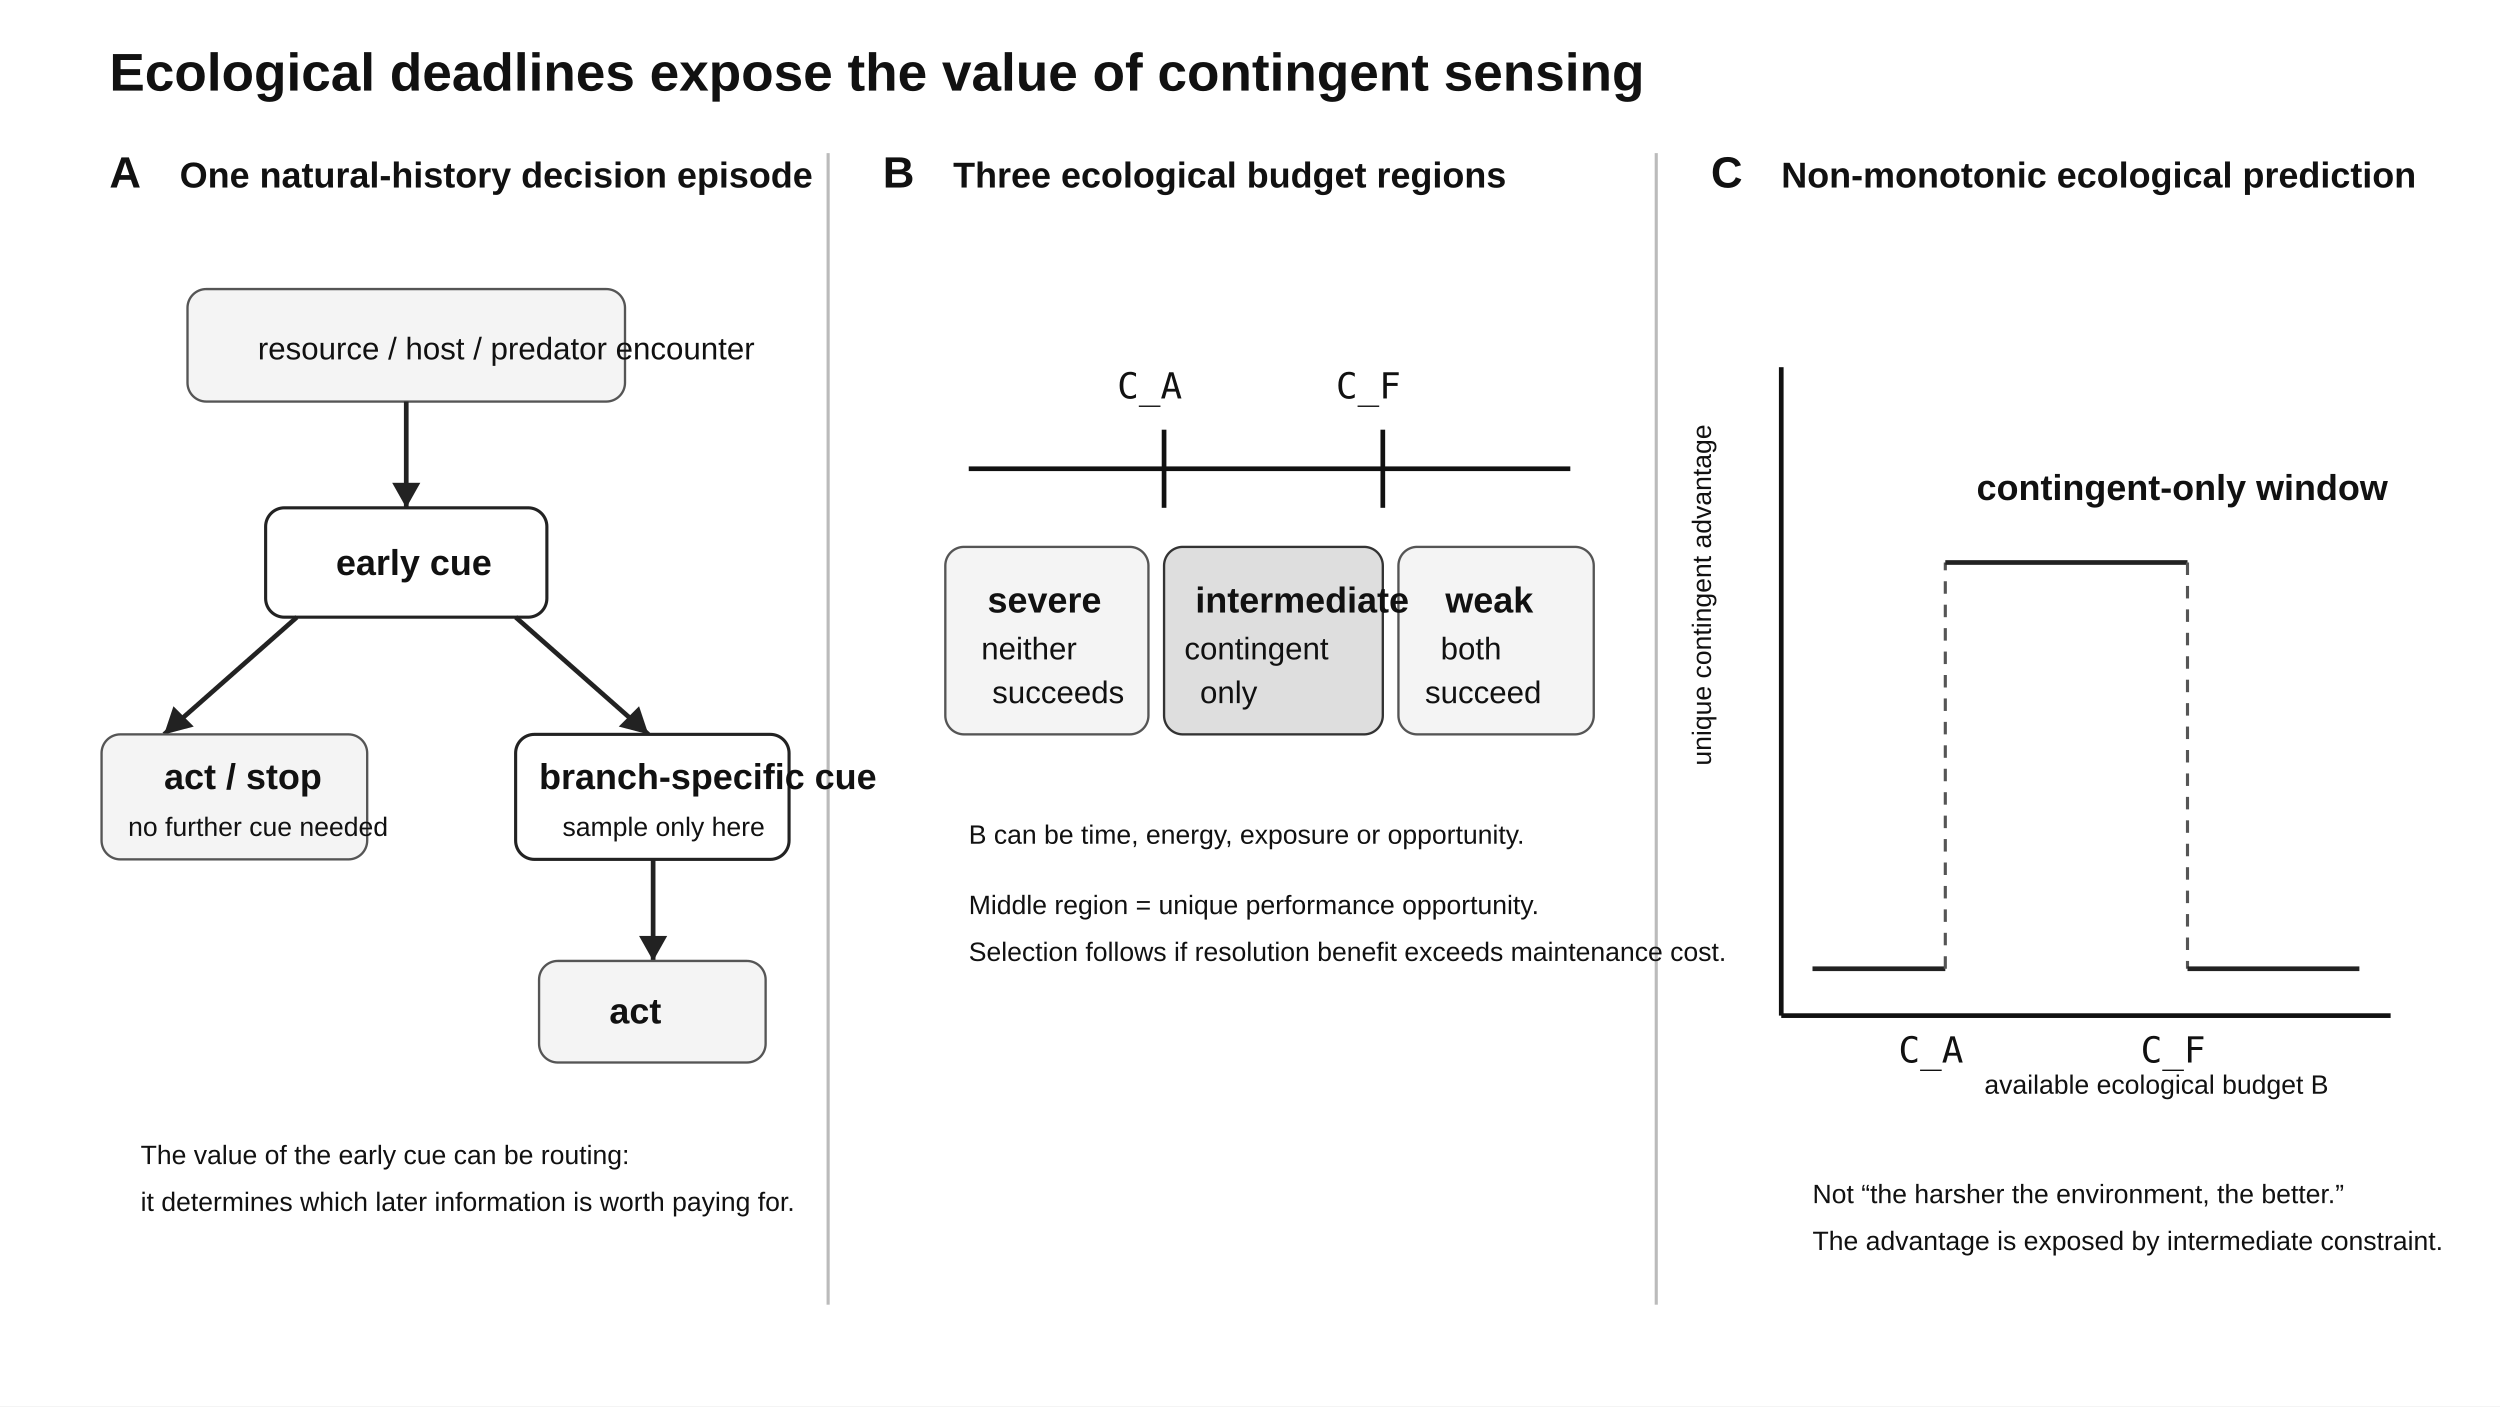
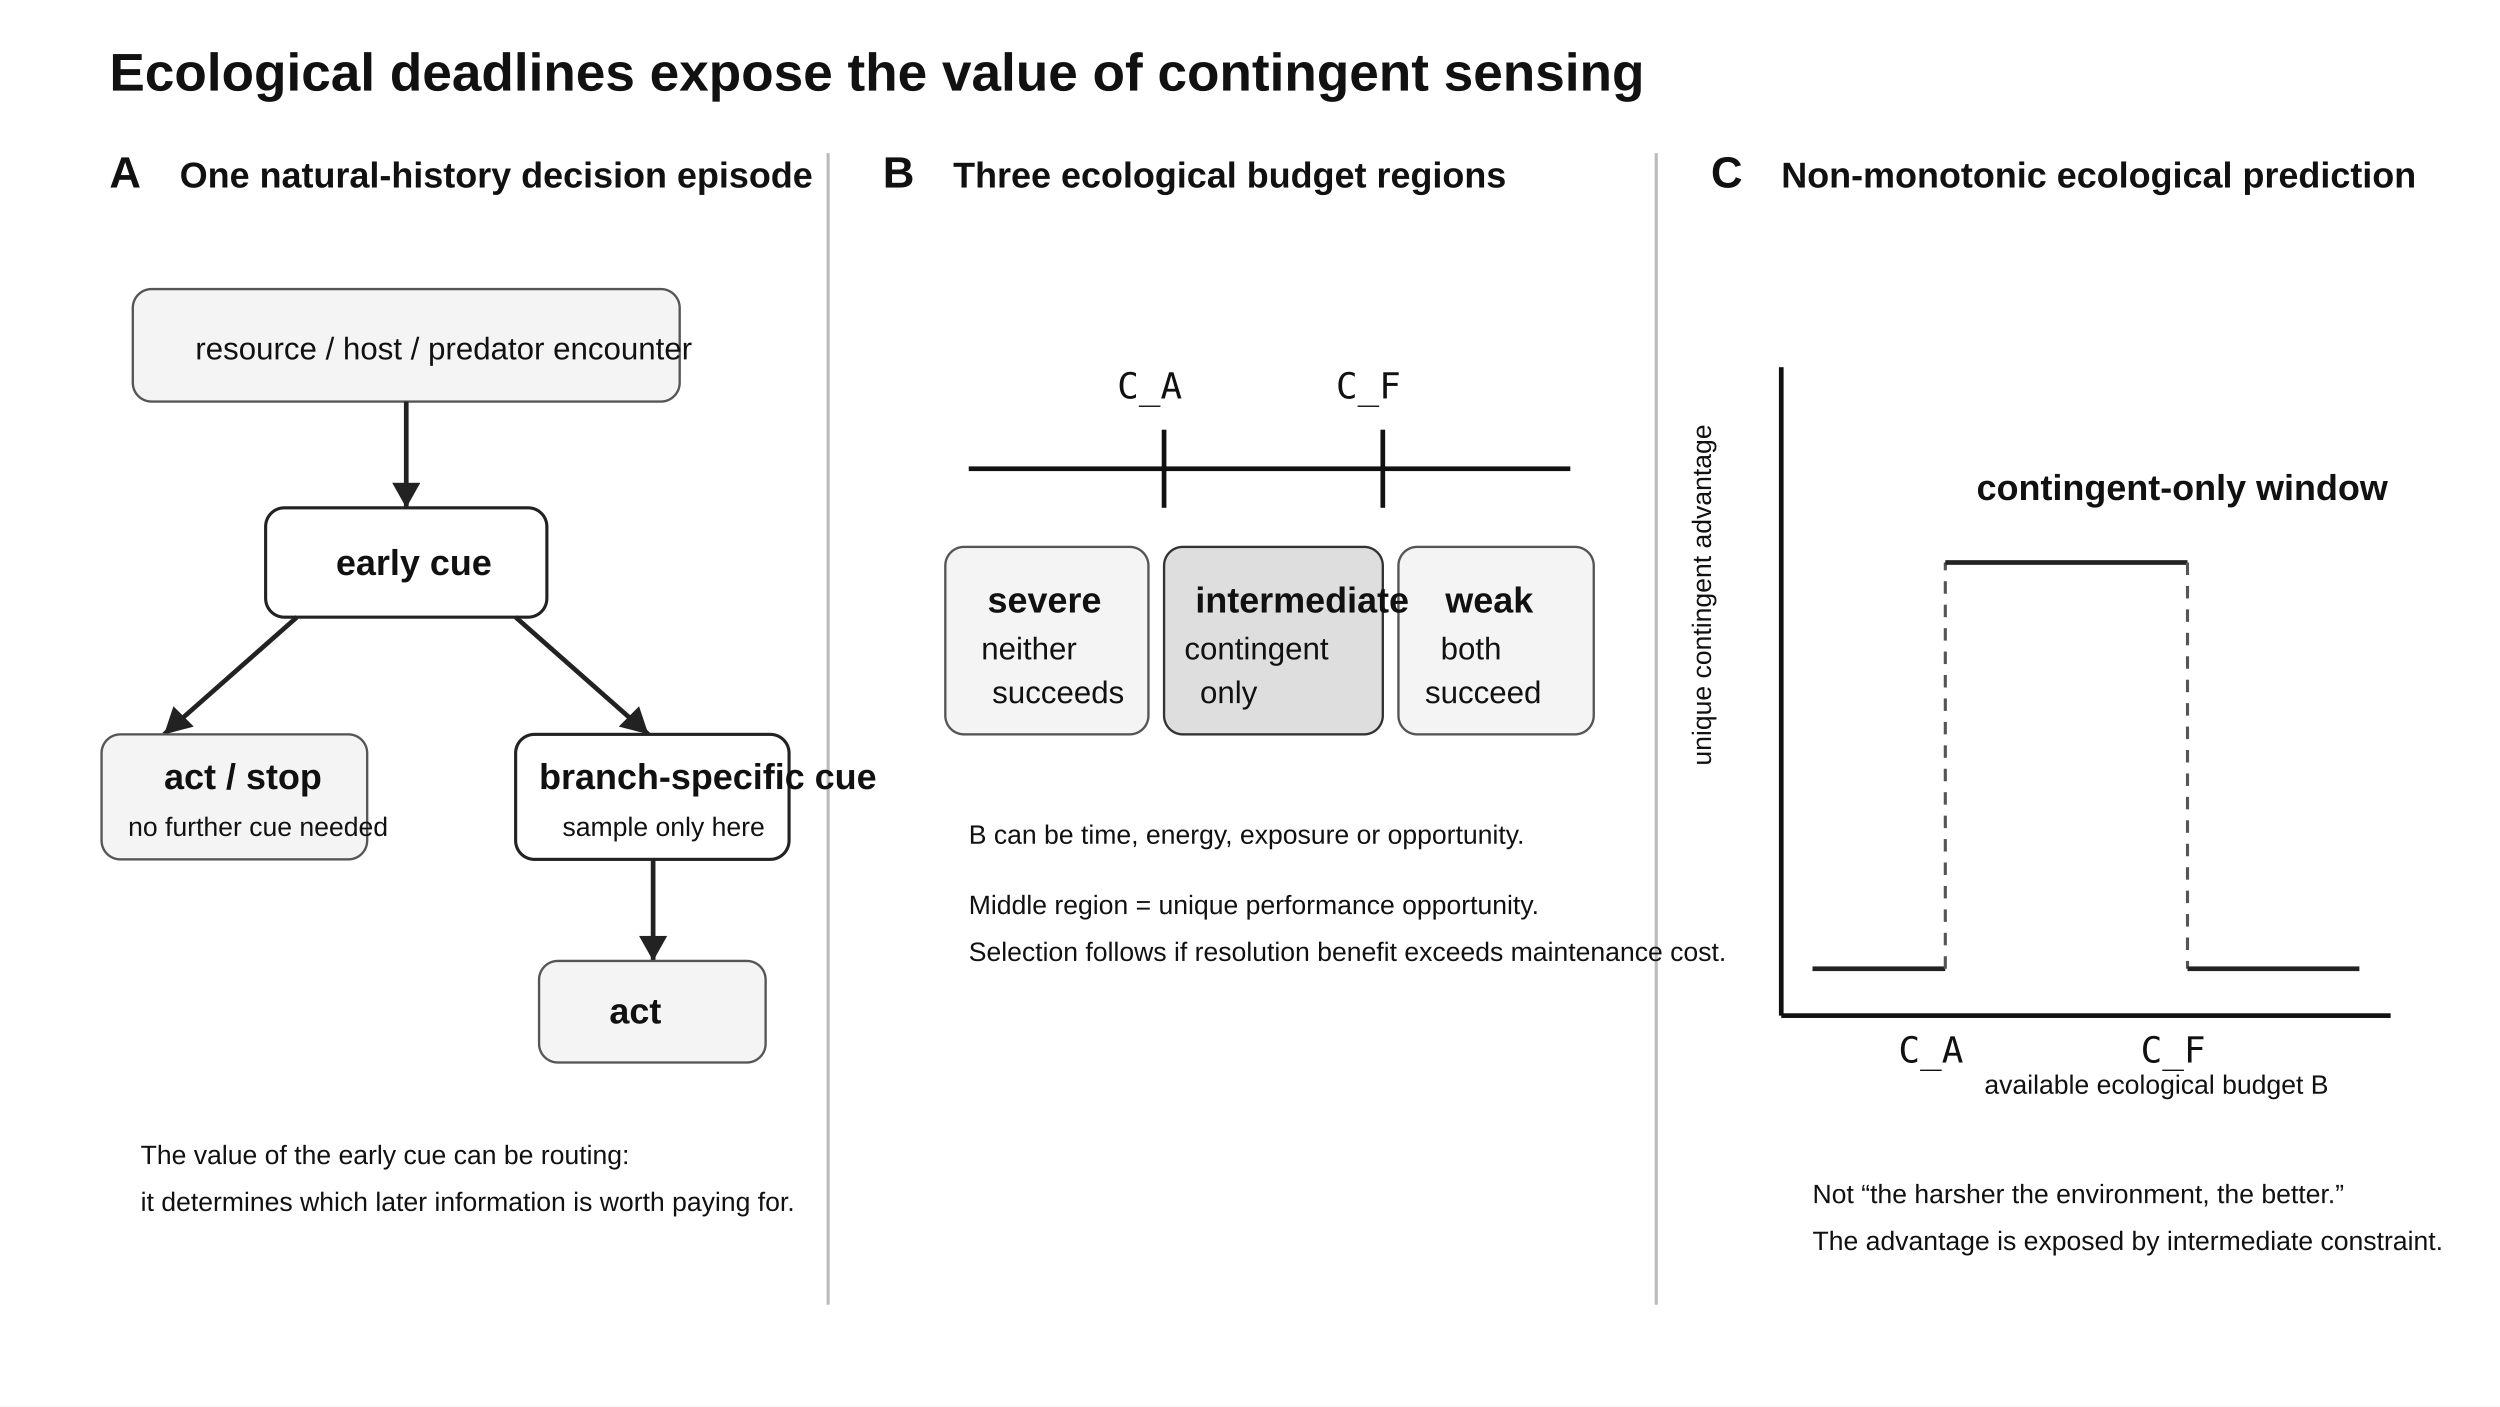
<svg xmlns="http://www.w3.org/2000/svg" width="1600" height="900" viewBox="0 0 1600 900">
  <rect width="1600" height="900" fill="white" />
  <style>
text{font-family:Arial,Helvetica,sans-serif;fill:#111}.title{font-size:34px;font-weight:700}.panel{font-size:28px;font-weight:700}.head{font-size:23px;font-weight:700}.body{font-size:20px}.small{font-size:17px}.tiny{font-size:15px}.math{font-size:23px;font-family:'DejaVu Sans Mono',monospace}.box{fill:#fff;stroke:#222;stroke-width:2}.soft{fill:#f4f4f4;stroke:#555;stroke-width:1.5}.dark{fill:#dedede;stroke:#333;stroke-width:1.5}.line{stroke:#222;stroke-width:3;fill:none}.thin{stroke:#555;stroke-width:2;fill:none}.dash{stroke:#555;stroke-width:2;stroke-dasharray:8 7;fill:none}.axis{stroke:#111;stroke-width:3}
</style>
  <text x="70" y="58" class="title">Ecological deadlines expose the value of contingent sensing</text>
  <line x1="530" y1="98" x2="530" y2="835" stroke="#bbb" stroke-width="2" />
  <line x1="1060" y1="98" x2="1060" y2="835" stroke="#bbb" stroke-width="2" />
  <text x="70" y="120" class="panel">A</text>
  <text x="115" y="120" class="head">One natural-history decision episode</text>
-   <rect x="120" y="185" width="280" height="72" rx="12" class="soft" />
-   <text x="165" y="230" class="body">resource / host / predator encounter</text>
+   <rect x="85" y="185" width="350" height="72" rx="12" class="soft" />
+   <text x="125" y="230" class="body">resource / host / predator encounter</text>
  <line x1="260" y1="257" x2="260" y2="325" class="line" />
  <polygon points="260,325 251,309 269,309" fill="#222" />
  <rect x="170" y="325" width="180" height="70" rx="12" class="box" />
  <text x="215" y="368" class="head">early cue</text>
  <line x1="190" y1="395" x2="105" y2="470" class="line" />
  <polygon points="105,470 111,452 124,465" fill="#222" />
  <line x1="330" y1="395" x2="415" y2="470" class="line" />
  <polygon points="415,470 396,465 409,452" fill="#222" />
  <rect x="65" y="470" width="170" height="80" rx="12" class="soft" />
  <text x="105" y="505" class="head">act / stop</text>
  <text x="82" y="535" class="small">no further cue needed</text>
  <rect x="330" y="470" width="175" height="80" rx="12" class="box" />
  <text x="345" y="505" class="head">branch-specific cue</text>
  <text x="360" y="535" class="small">sample only here</text>
  <line x1="418" y1="550" x2="418" y2="615" class="line" />
  <polygon points="418,615 409,599 427,599" fill="#222" />
  <rect x="345" y="615" width="145" height="65" rx="12" class="soft" />
  <text x="390" y="655" class="head">act</text>
  <text x="90" y="745" class="small">The value of the early cue can be routing:</text>
  <text x="90" y="775" class="small">it determines which later information is worth paying for.</text>
  <text x="565" y="120" class="panel">B</text>
  <text x="610" y="120" class="head">Three ecological budget regions</text>
  <line x1="620" y1="300" x2="1005" y2="300" class="axis" />
  <line x1="745" y1="275" x2="745" y2="325" class="axis" />
  <line x1="885" y1="275" x2="885" y2="325" class="axis" />
  <text x="715" y="255" class="math">C_A</text>
  <text x="855" y="255" class="math">C_F</text>
  <rect x="605" y="350" width="130" height="120" rx="12" class="soft" />
  <rect x="745" y="350" width="140" height="120" rx="12" class="dark" />
  <rect x="895" y="350" width="125" height="120" rx="12" class="soft" />
  <text x="632" y="392" class="head">severe</text>
  <text x="628" y="422" class="body">neither</text>
  <text x="635" y="450" class="body">succeeds</text>
  <text x="765" y="392" class="head">intermediate</text>
  <text x="758" y="422" class="body">contingent</text>
  <text x="768" y="450" class="body">only</text>
  <text x="925" y="392" class="head">weak</text>
  <text x="922" y="422" class="body">both</text>
  <text x="912" y="450" class="body">succeed</text>
  <text x="620" y="540" class="small">B can be time, energy, exposure or opportunity.</text>
  <text x="620" y="585" class="small">Middle region = unique performance opportunity.</text>
  <text x="620" y="615" class="small">Selection follows if resolution benefit exceeds maintenance cost.</text>
  <text x="1095" y="120" class="panel">C</text>
  <text x="1140" y="120" class="head">Non-monotonic ecological prediction</text>
  <line x1="1140" y1="650" x2="1530" y2="650" class="axis" />
  <line x1="1140" y1="650" x2="1140" y2="235" class="axis" />
  <text x="1270" y="700" class="small">available ecological budget B</text>
  <text x="1095" y="490" class="small" transform="rotate(-90 1095 490)">unique contingent advantage</text>
  <line x1="1160" y1="620" x2="1245" y2="620" class="line" />
  <line x1="1245" y1="620" x2="1245" y2="360" class="dash" />
  <line x1="1245" y1="360" x2="1400" y2="360" class="line" />
  <line x1="1400" y1="360" x2="1400" y2="620" class="dash" />
  <line x1="1400" y1="620" x2="1510" y2="620" class="line" />
  <text x="1215" y="680" class="math">C_A</text>
  <text x="1370" y="680" class="math">C_F</text>
  <text x="1265" y="320" class="head">contingent-only window</text>
  <text x="1160" y="770" class="small">Not “the harsher the environment, the better.”</text>
  <text x="1160" y="800" class="small">The advantage is exposed by intermediate constraint.</text>
</svg>
